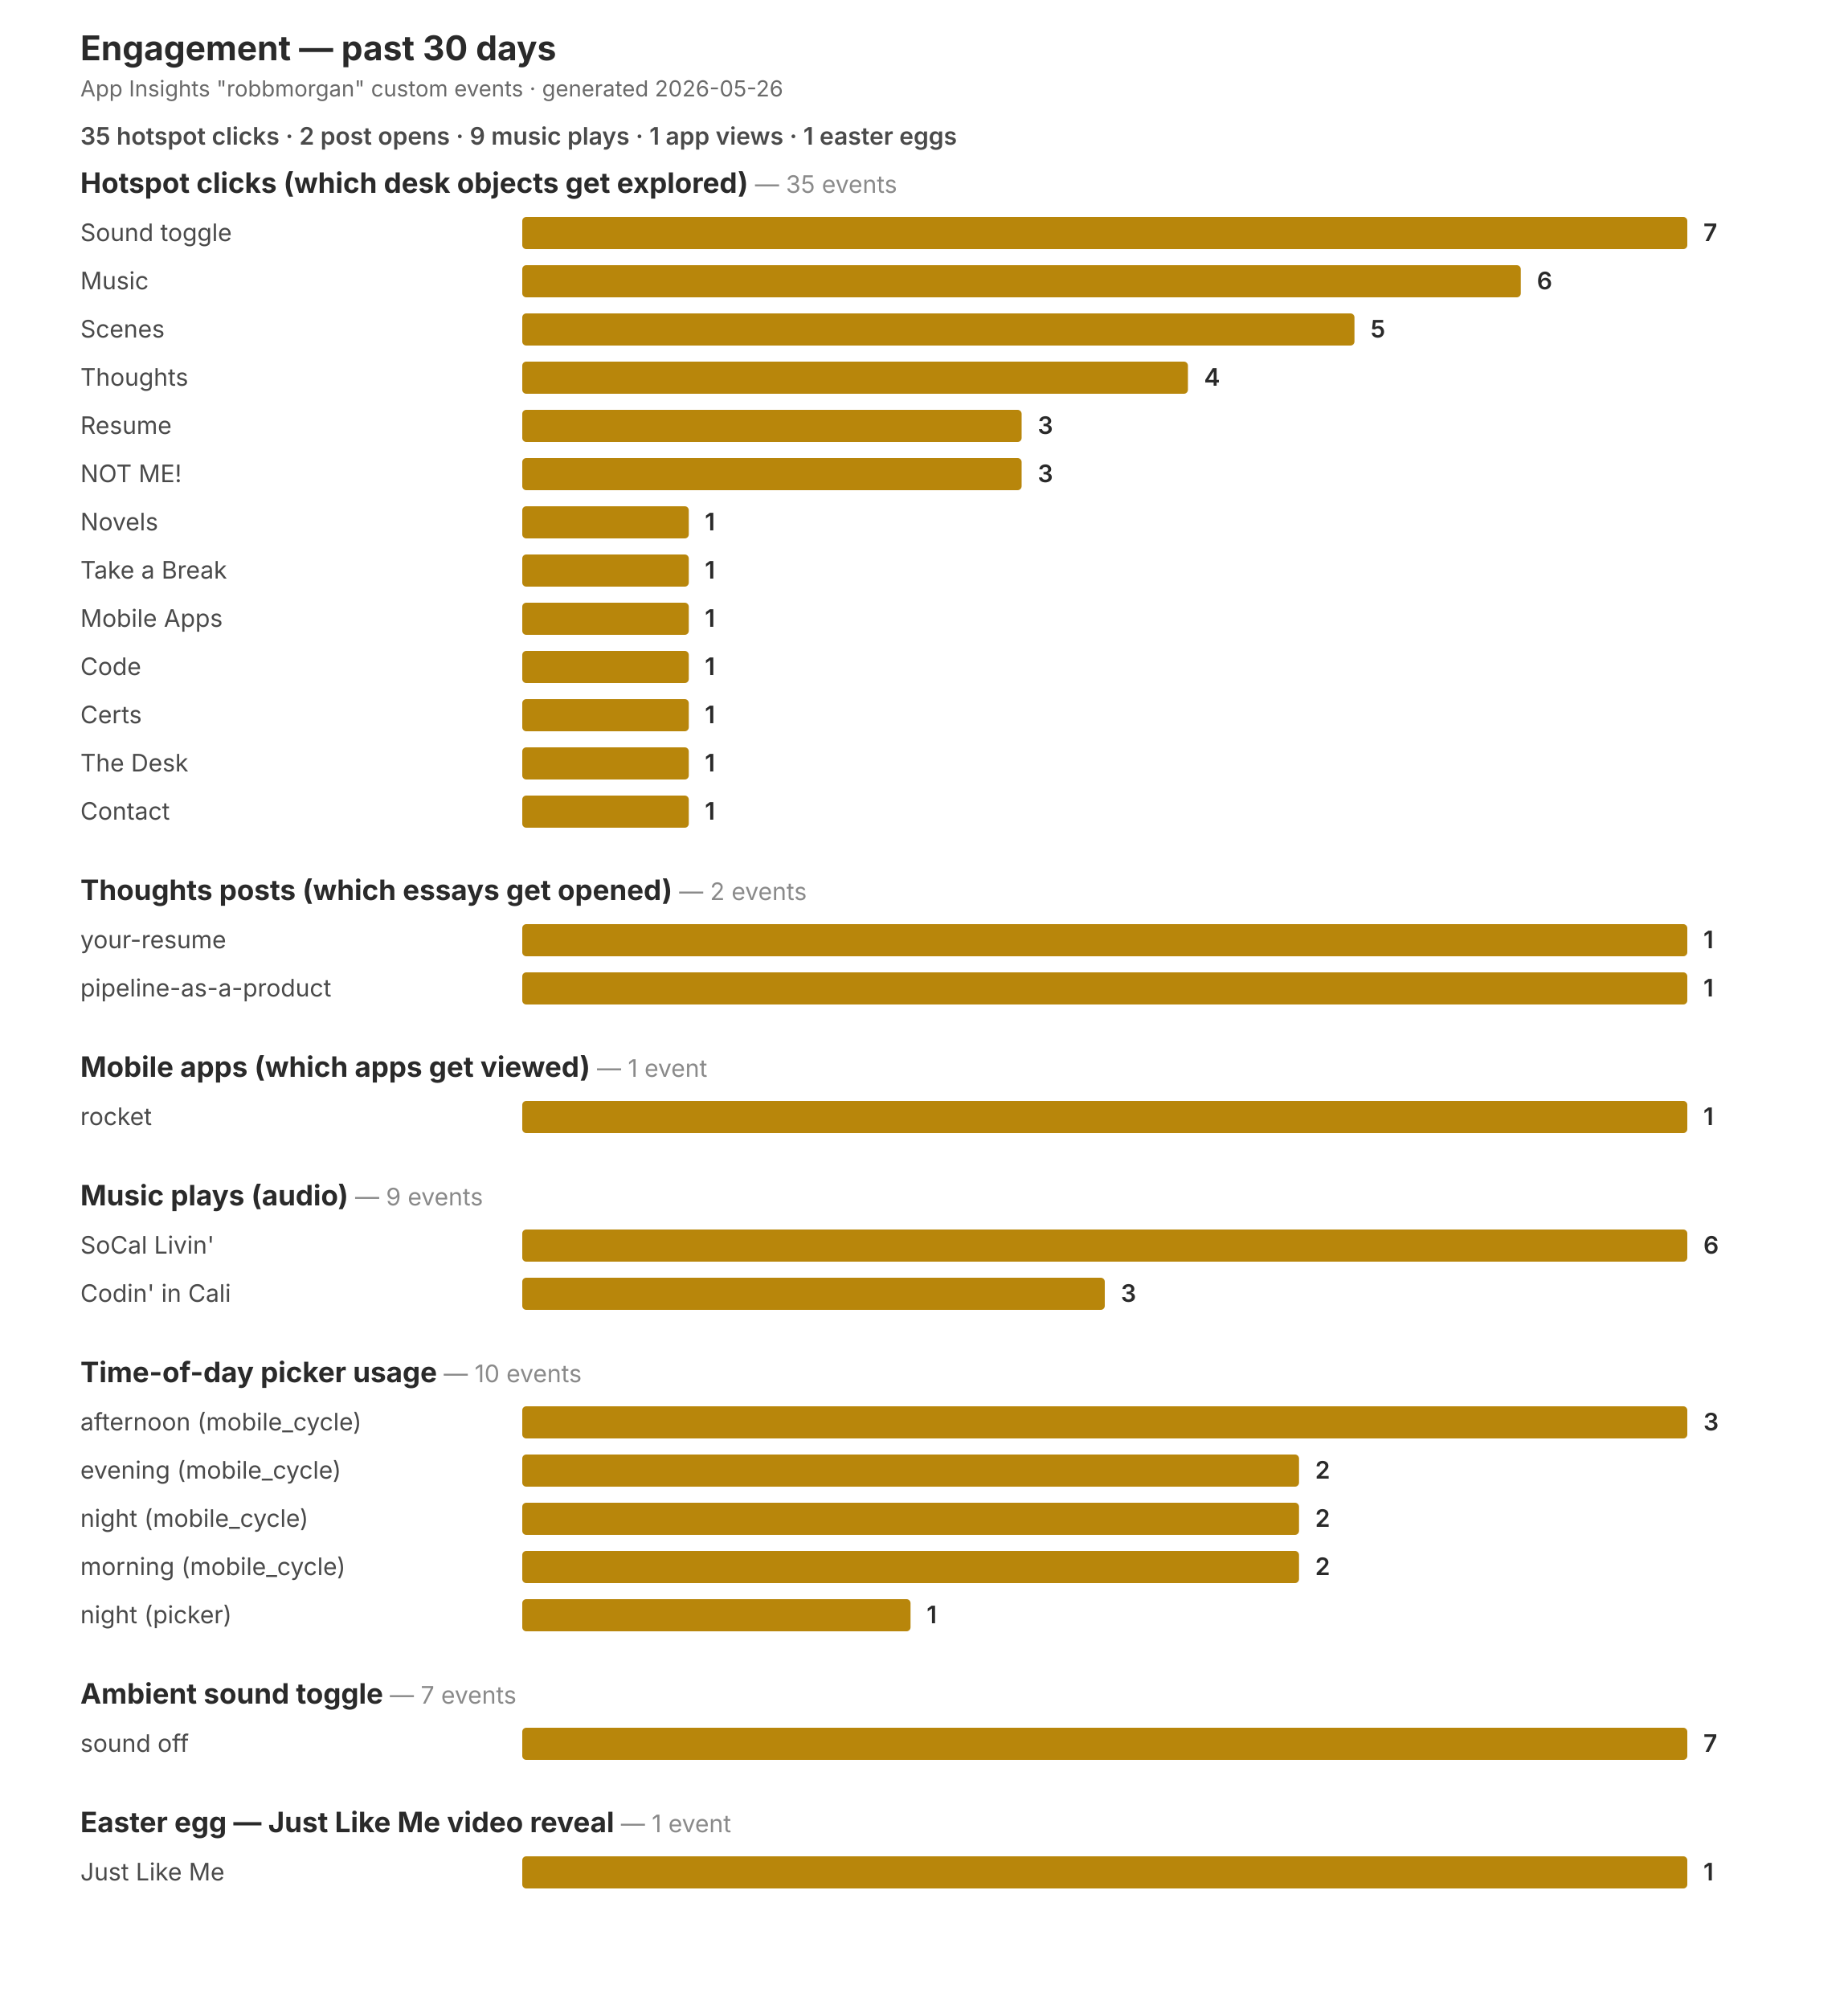
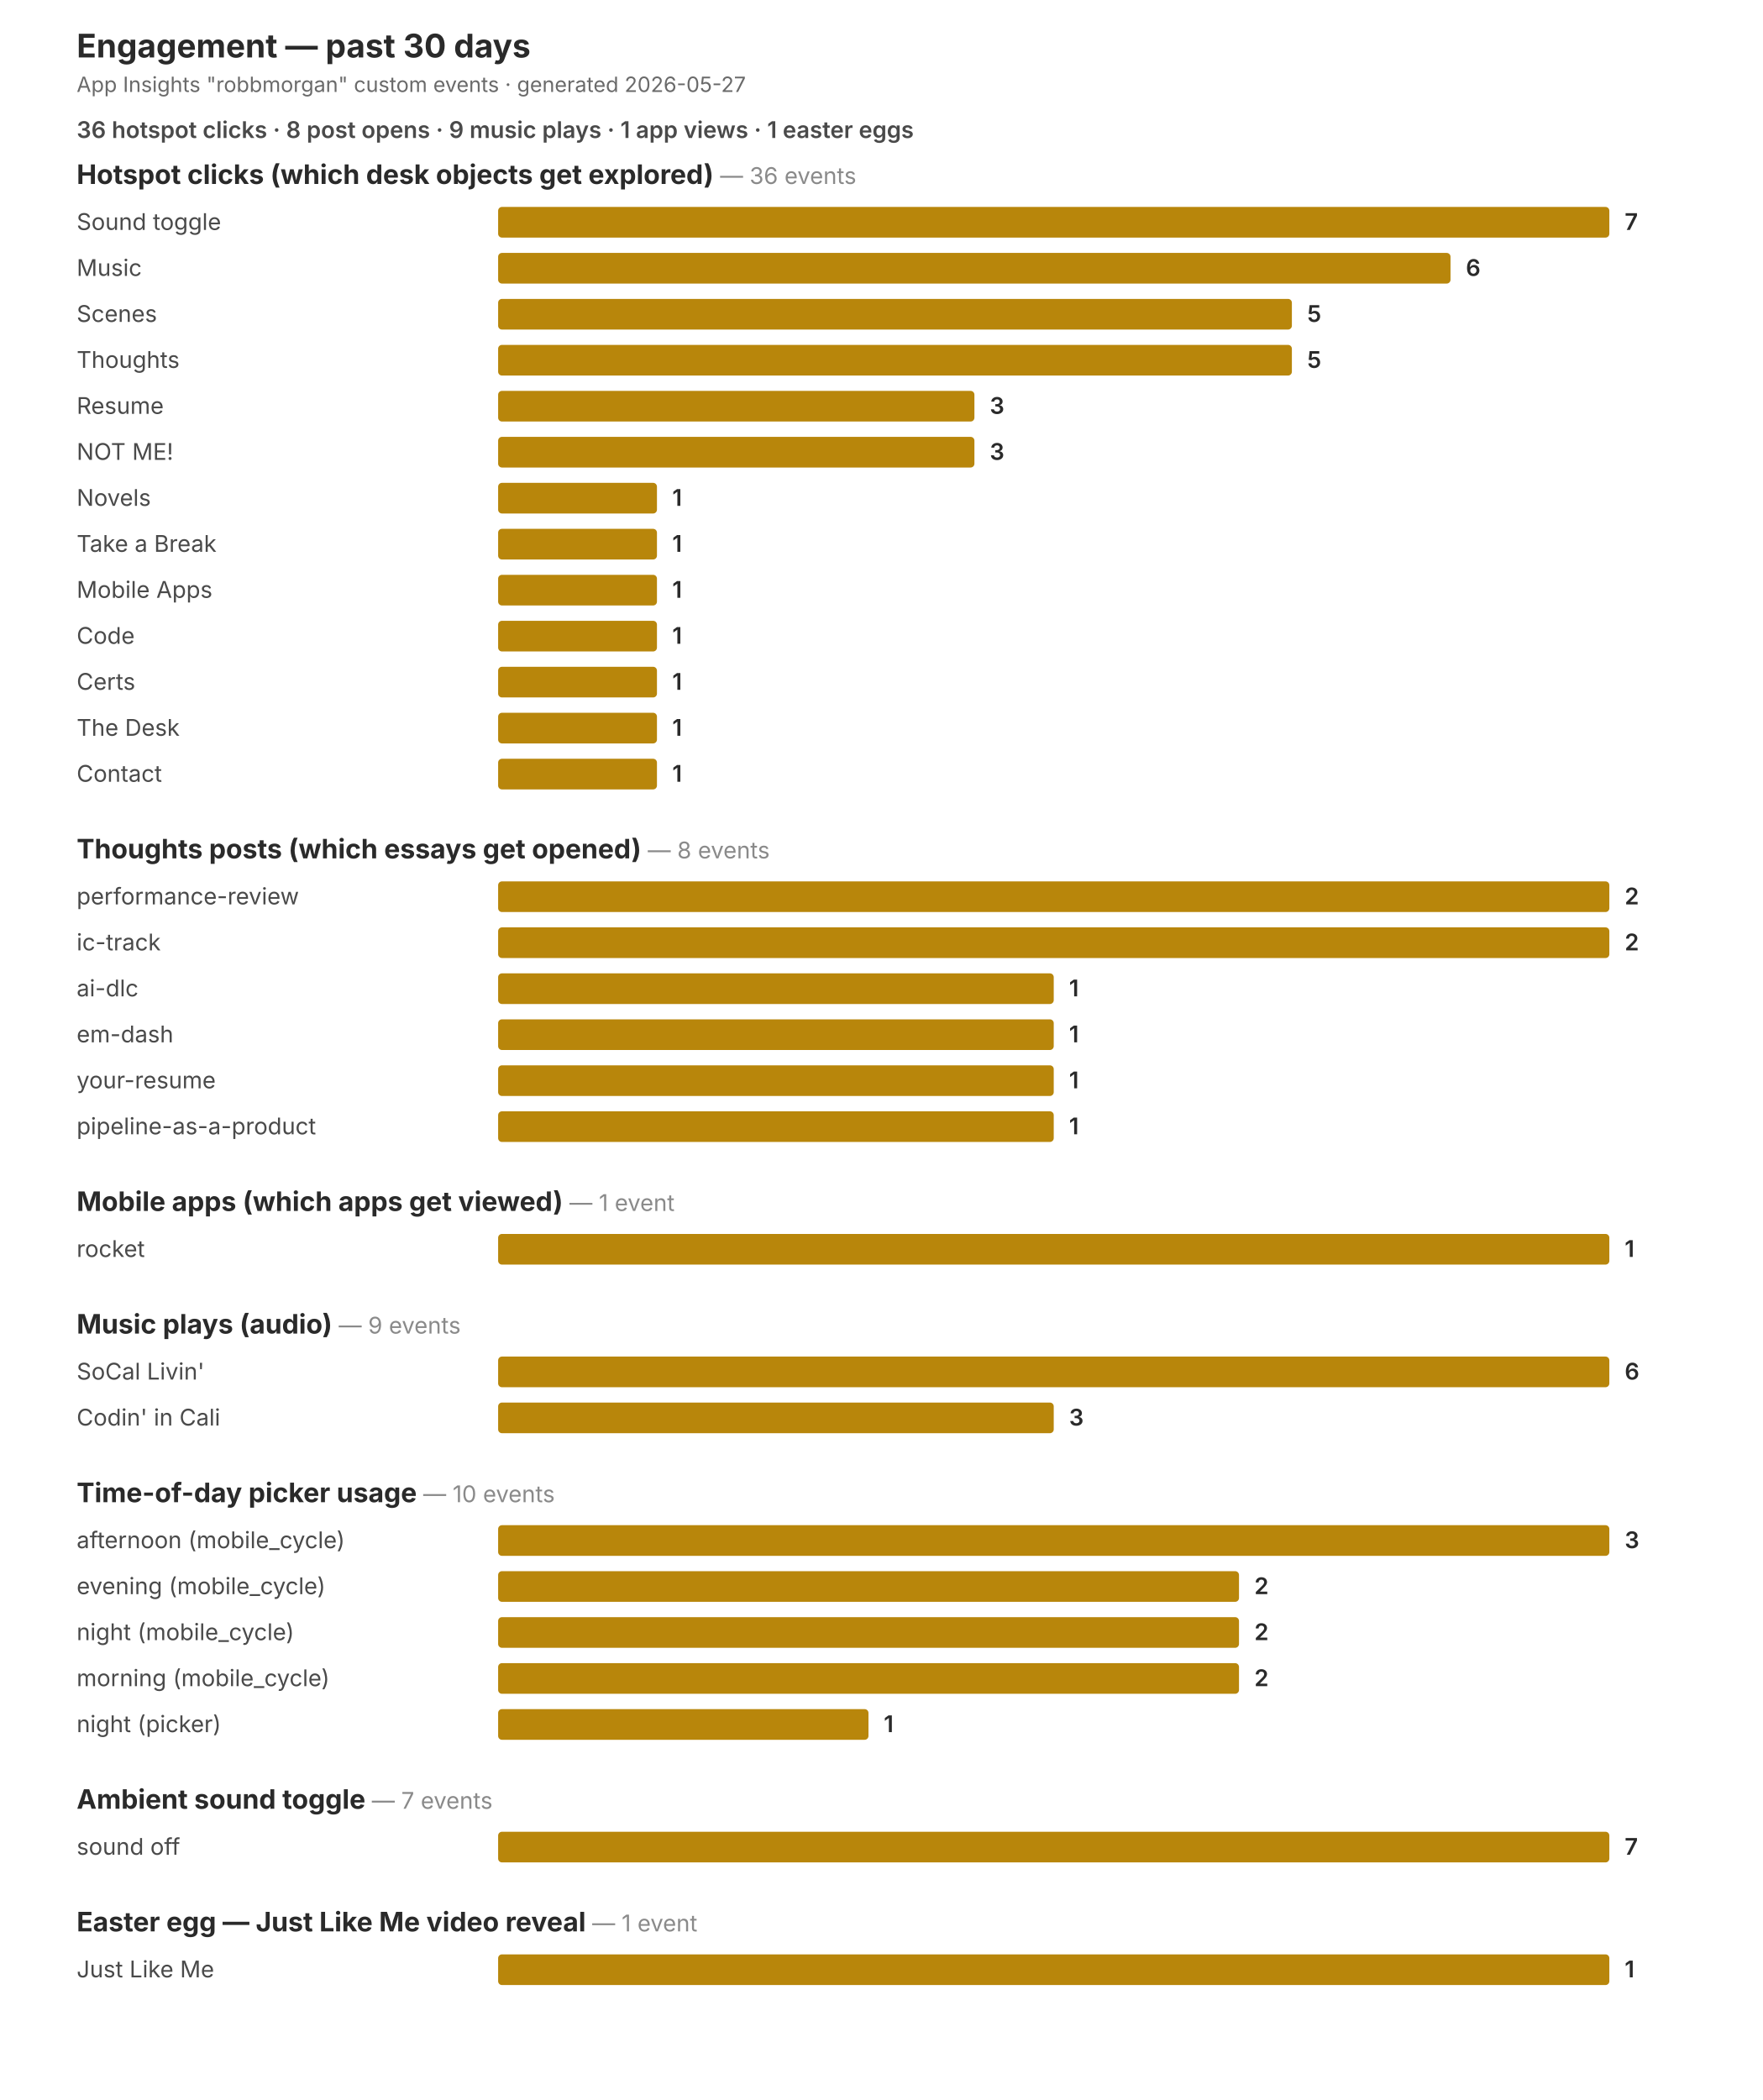
- <svg xmlns="http://www.w3.org/2000/svg" viewBox="0 0 920 1000" width="920" height="1000" font-family="-apple-system, BlinkMacSystemFont, system-ui, sans-serif">
+ <svg xmlns="http://www.w3.org/2000/svg" viewBox="0 0 920 1096" width="920" height="1096" font-family="-apple-system, BlinkMacSystemFont, system-ui, sans-serif">
  <style>
    .title       { font-size: 17px; font-weight: 700; fill: #2a2a2a; }
    .subtitle    { font-size: 11px; fill: #6a6a6a; }
    .summary     { font-size: 12px; fill: #4a4a4a; font-weight: 600; }
    .section-title { font-size: 14px; font-weight: 700; fill: #2a2a2a; }
    .section-total { font-size: 12px; font-weight: 400; fill: #8a8a8a; }
    .bar-label   { font-size: 12px; fill: #4a4a4a; }
    .bar         { fill: #b8860b; }
    .bar-value   { font-size: 12px; font-weight: 600; fill: #2a2a2a; }
    .empty       { font-size: 12px; fill: #8a8a8a; font-style: italic; }
  </style>
  <text x="40" y="30" class="title">Engagement — past 30 days</text>
-   <text x="40" y="48" class="subtitle">App Insights "robbmorgan" custom events · generated 2026-05-26</text>
-   <text x="40" y="72" class="summary">35 hotspot clicks · 2 post opens · 9 music plays · 1 app views · 1 easter eggs</text>
-   <text x="40" y="96" class="section-title">Hotspot clicks (which desk objects get explored) <tspan class="section-total">— 35 events</tspan>
+   <text x="40" y="48" class="subtitle">App Insights "robbmorgan" custom events · generated 2026-05-27</text>
+   <text x="40" y="72" class="summary">36 hotspot clicks · 8 post opens · 9 music plays · 1 app views · 1 easter eggs</text>
+   <text x="40" y="96" class="section-title">Hotspot clicks (which desk objects get explored) <tspan class="section-total">— 36 events</tspan>
  </text>
  <text x="40" y="120" class="bar-label">Sound toggle</text>
  <rect x="260" y="108" width="580.0" height="16" rx="2" class="bar" />
  <text x="848.0" y="120" class="bar-value">7</text>
  <text x="40" y="144" class="bar-label">Music</text>
  <rect x="260" y="132" width="497.1" height="16" rx="2" class="bar" />
  <text x="765.1" y="144" class="bar-value">6</text>
  <text x="40" y="168" class="bar-label">Scenes</text>
  <rect x="260" y="156" width="414.3" height="16" rx="2" class="bar" />
  <text x="682.3" y="168" class="bar-value">5</text>
  <text x="40" y="192" class="bar-label">Thoughts</text>
-   <rect x="260" y="180" width="331.4" height="16" rx="2" class="bar" />
-   <text x="599.4" y="192" class="bar-value">4</text>
+   <rect x="260" y="180" width="414.3" height="16" rx="2" class="bar" />
+   <text x="682.3" y="192" class="bar-value">5</text>
  <text x="40" y="216" class="bar-label">Resume</text>
  <rect x="260" y="204" width="248.6" height="16" rx="2" class="bar" />
  <text x="516.6" y="216" class="bar-value">3</text>
  <text x="40" y="240" class="bar-label">NOT ME!</text>
  <rect x="260" y="228" width="248.6" height="16" rx="2" class="bar" />
  <text x="516.6" y="240" class="bar-value">3</text>
  <text x="40" y="264" class="bar-label">Novels</text>
  <rect x="260" y="252" width="82.9" height="16" rx="2" class="bar" />
  <text x="350.9" y="264" class="bar-value">1</text>
  <text x="40" y="288" class="bar-label">Take a Break</text>
  <rect x="260" y="276" width="82.9" height="16" rx="2" class="bar" />
  <text x="350.9" y="288" class="bar-value">1</text>
  <text x="40" y="312" class="bar-label">Mobile Apps</text>
  <rect x="260" y="300" width="82.9" height="16" rx="2" class="bar" />
  <text x="350.9" y="312" class="bar-value">1</text>
  <text x="40" y="336" class="bar-label">Code</text>
  <rect x="260" y="324" width="82.9" height="16" rx="2" class="bar" />
  <text x="350.9" y="336" class="bar-value">1</text>
  <text x="40" y="360" class="bar-label">Certs</text>
  <rect x="260" y="348" width="82.9" height="16" rx="2" class="bar" />
  <text x="350.9" y="360" class="bar-value">1</text>
  <text x="40" y="384" class="bar-label">The Desk</text>
  <rect x="260" y="372" width="82.9" height="16" rx="2" class="bar" />
  <text x="350.9" y="384" class="bar-value">1</text>
  <text x="40" y="408" class="bar-label">Contact</text>
  <rect x="260" y="396" width="82.9" height="16" rx="2" class="bar" />
  <text x="350.9" y="408" class="bar-value">1</text>
-   <text x="40" y="448" class="section-title">Thoughts posts (which essays get opened) <tspan class="section-total">— 2 events</tspan>
+   <text x="40" y="448" class="section-title">Thoughts posts (which essays get opened) <tspan class="section-total">— 8 events</tspan>
  </text>
-   <text x="40" y="472" class="bar-label">your-resume</text>
+   <text x="40" y="472" class="bar-label">performance-review</text>
  <rect x="260" y="460" width="580.0" height="16" rx="2" class="bar" />
-   <text x="848.0" y="472" class="bar-value">1</text>
-   <text x="40" y="496" class="bar-label">pipeline-as-a-product</text>
+   <text x="848.0" y="472" class="bar-value">2</text>
+   <text x="40" y="496" class="bar-label">ic-track</text>
  <rect x="260" y="484" width="580.0" height="16" rx="2" class="bar" />
-   <text x="848.0" y="496" class="bar-value">1</text>
-   <text x="40" y="536" class="section-title">Mobile apps (which apps get viewed) <tspan class="section-total">— 1 event</tspan>
+   <text x="848.0" y="496" class="bar-value">2</text>
+   <text x="40" y="520" class="bar-label">ai-dlc</text>
+   <rect x="260" y="508" width="290.0" height="16" rx="2" class="bar" />
+   <text x="558.0" y="520" class="bar-value">1</text>
+   <text x="40" y="544" class="bar-label">em-dash</text>
+   <rect x="260" y="532" width="290.0" height="16" rx="2" class="bar" />
+   <text x="558.0" y="544" class="bar-value">1</text>
+   <text x="40" y="568" class="bar-label">your-resume</text>
+   <rect x="260" y="556" width="290.0" height="16" rx="2" class="bar" />
+   <text x="558.0" y="568" class="bar-value">1</text>
+   <text x="40" y="592" class="bar-label">pipeline-as-a-product</text>
+   <rect x="260" y="580" width="290.0" height="16" rx="2" class="bar" />
+   <text x="558.0" y="592" class="bar-value">1</text>
+   <text x="40" y="632" class="section-title">Mobile apps (which apps get viewed) <tspan class="section-total">— 1 event</tspan>
  </text>
-   <text x="40" y="560" class="bar-label">rocket</text>
-   <rect x="260" y="548" width="580.0" height="16" rx="2" class="bar" />
-   <text x="848.0" y="560" class="bar-value">1</text>
-   <text x="40" y="600" class="section-title">Music plays (audio) <tspan class="section-total">— 9 events</tspan>
+   <text x="40" y="656" class="bar-label">rocket</text>
+   <rect x="260" y="644" width="580.0" height="16" rx="2" class="bar" />
+   <text x="848.0" y="656" class="bar-value">1</text>
+   <text x="40" y="696" class="section-title">Music plays (audio) <tspan class="section-total">— 9 events</tspan>
  </text>
-   <text x="40" y="624" class="bar-label">SoCal Livin'</text>
-   <rect x="260" y="612" width="580.0" height="16" rx="2" class="bar" />
-   <text x="848.0" y="624" class="bar-value">6</text>
-   <text x="40" y="648" class="bar-label">Codin' in Cali</text>
-   <rect x="260" y="636" width="290.0" height="16" rx="2" class="bar" />
-   <text x="558.0" y="648" class="bar-value">3</text>
-   <text x="40" y="688" class="section-title">Time-of-day picker usage <tspan class="section-total">— 10 events</tspan>
+   <text x="40" y="720" class="bar-label">SoCal Livin'</text>
+   <rect x="260" y="708" width="580.0" height="16" rx="2" class="bar" />
+   <text x="848.0" y="720" class="bar-value">6</text>
+   <text x="40" y="744" class="bar-label">Codin' in Cali</text>
+   <rect x="260" y="732" width="290.0" height="16" rx="2" class="bar" />
+   <text x="558.0" y="744" class="bar-value">3</text>
+   <text x="40" y="784" class="section-title">Time-of-day picker usage <tspan class="section-total">— 10 events</tspan>
  </text>
-   <text x="40" y="712" class="bar-label">afternoon (mobile_cycle)</text>
-   <rect x="260" y="700" width="580.0" height="16" rx="2" class="bar" />
-   <text x="848.0" y="712" class="bar-value">3</text>
-   <text x="40" y="736" class="bar-label">evening (mobile_cycle)</text>
-   <rect x="260" y="724" width="386.7" height="16" rx="2" class="bar" />
-   <text x="654.7" y="736" class="bar-value">2</text>
-   <text x="40" y="760" class="bar-label">night (mobile_cycle)</text>
-   <rect x="260" y="748" width="386.7" height="16" rx="2" class="bar" />
-   <text x="654.7" y="760" class="bar-value">2</text>
-   <text x="40" y="784" class="bar-label">morning (mobile_cycle)</text>
-   <rect x="260" y="772" width="386.7" height="16" rx="2" class="bar" />
-   <text x="654.7" y="784" class="bar-value">2</text>
-   <text x="40" y="808" class="bar-label">night (picker)</text>
-   <rect x="260" y="796" width="193.3" height="16" rx="2" class="bar" />
-   <text x="461.3" y="808" class="bar-value">1</text>
-   <text x="40" y="848" class="section-title">Ambient sound toggle <tspan class="section-total">— 7 events</tspan>
+   <text x="40" y="808" class="bar-label">afternoon (mobile_cycle)</text>
+   <rect x="260" y="796" width="580.0" height="16" rx="2" class="bar" />
+   <text x="848.0" y="808" class="bar-value">3</text>
+   <text x="40" y="832" class="bar-label">evening (mobile_cycle)</text>
+   <rect x="260" y="820" width="386.7" height="16" rx="2" class="bar" />
+   <text x="654.7" y="832" class="bar-value">2</text>
+   <text x="40" y="856" class="bar-label">night (mobile_cycle)</text>
+   <rect x="260" y="844" width="386.7" height="16" rx="2" class="bar" />
+   <text x="654.7" y="856" class="bar-value">2</text>
+   <text x="40" y="880" class="bar-label">morning (mobile_cycle)</text>
+   <rect x="260" y="868" width="386.7" height="16" rx="2" class="bar" />
+   <text x="654.7" y="880" class="bar-value">2</text>
+   <text x="40" y="904" class="bar-label">night (picker)</text>
+   <rect x="260" y="892" width="193.3" height="16" rx="2" class="bar" />
+   <text x="461.3" y="904" class="bar-value">1</text>
+   <text x="40" y="944" class="section-title">Ambient sound toggle <tspan class="section-total">— 7 events</tspan>
  </text>
-   <text x="40" y="872" class="bar-label">sound off</text>
-   <rect x="260" y="860" width="580.0" height="16" rx="2" class="bar" />
-   <text x="848.0" y="872" class="bar-value">7</text>
-   <text x="40" y="912" class="section-title">Easter egg — Just Like Me video reveal <tspan class="section-total">— 1 event</tspan>
+   <text x="40" y="968" class="bar-label">sound off</text>
+   <rect x="260" y="956" width="580.0" height="16" rx="2" class="bar" />
+   <text x="848.0" y="968" class="bar-value">7</text>
+   <text x="40" y="1008" class="section-title">Easter egg — Just Like Me video reveal <tspan class="section-total">— 1 event</tspan>
  </text>
-   <text x="40" y="936" class="bar-label">Just Like Me</text>
-   <rect x="260" y="924" width="580.0" height="16" rx="2" class="bar" />
-   <text x="848.0" y="936" class="bar-value">1</text>
+   <text x="40" y="1032" class="bar-label">Just Like Me</text>
+   <rect x="260" y="1020" width="580.0" height="16" rx="2" class="bar" />
+   <text x="848.0" y="1032" class="bar-value">1</text>
</svg>
